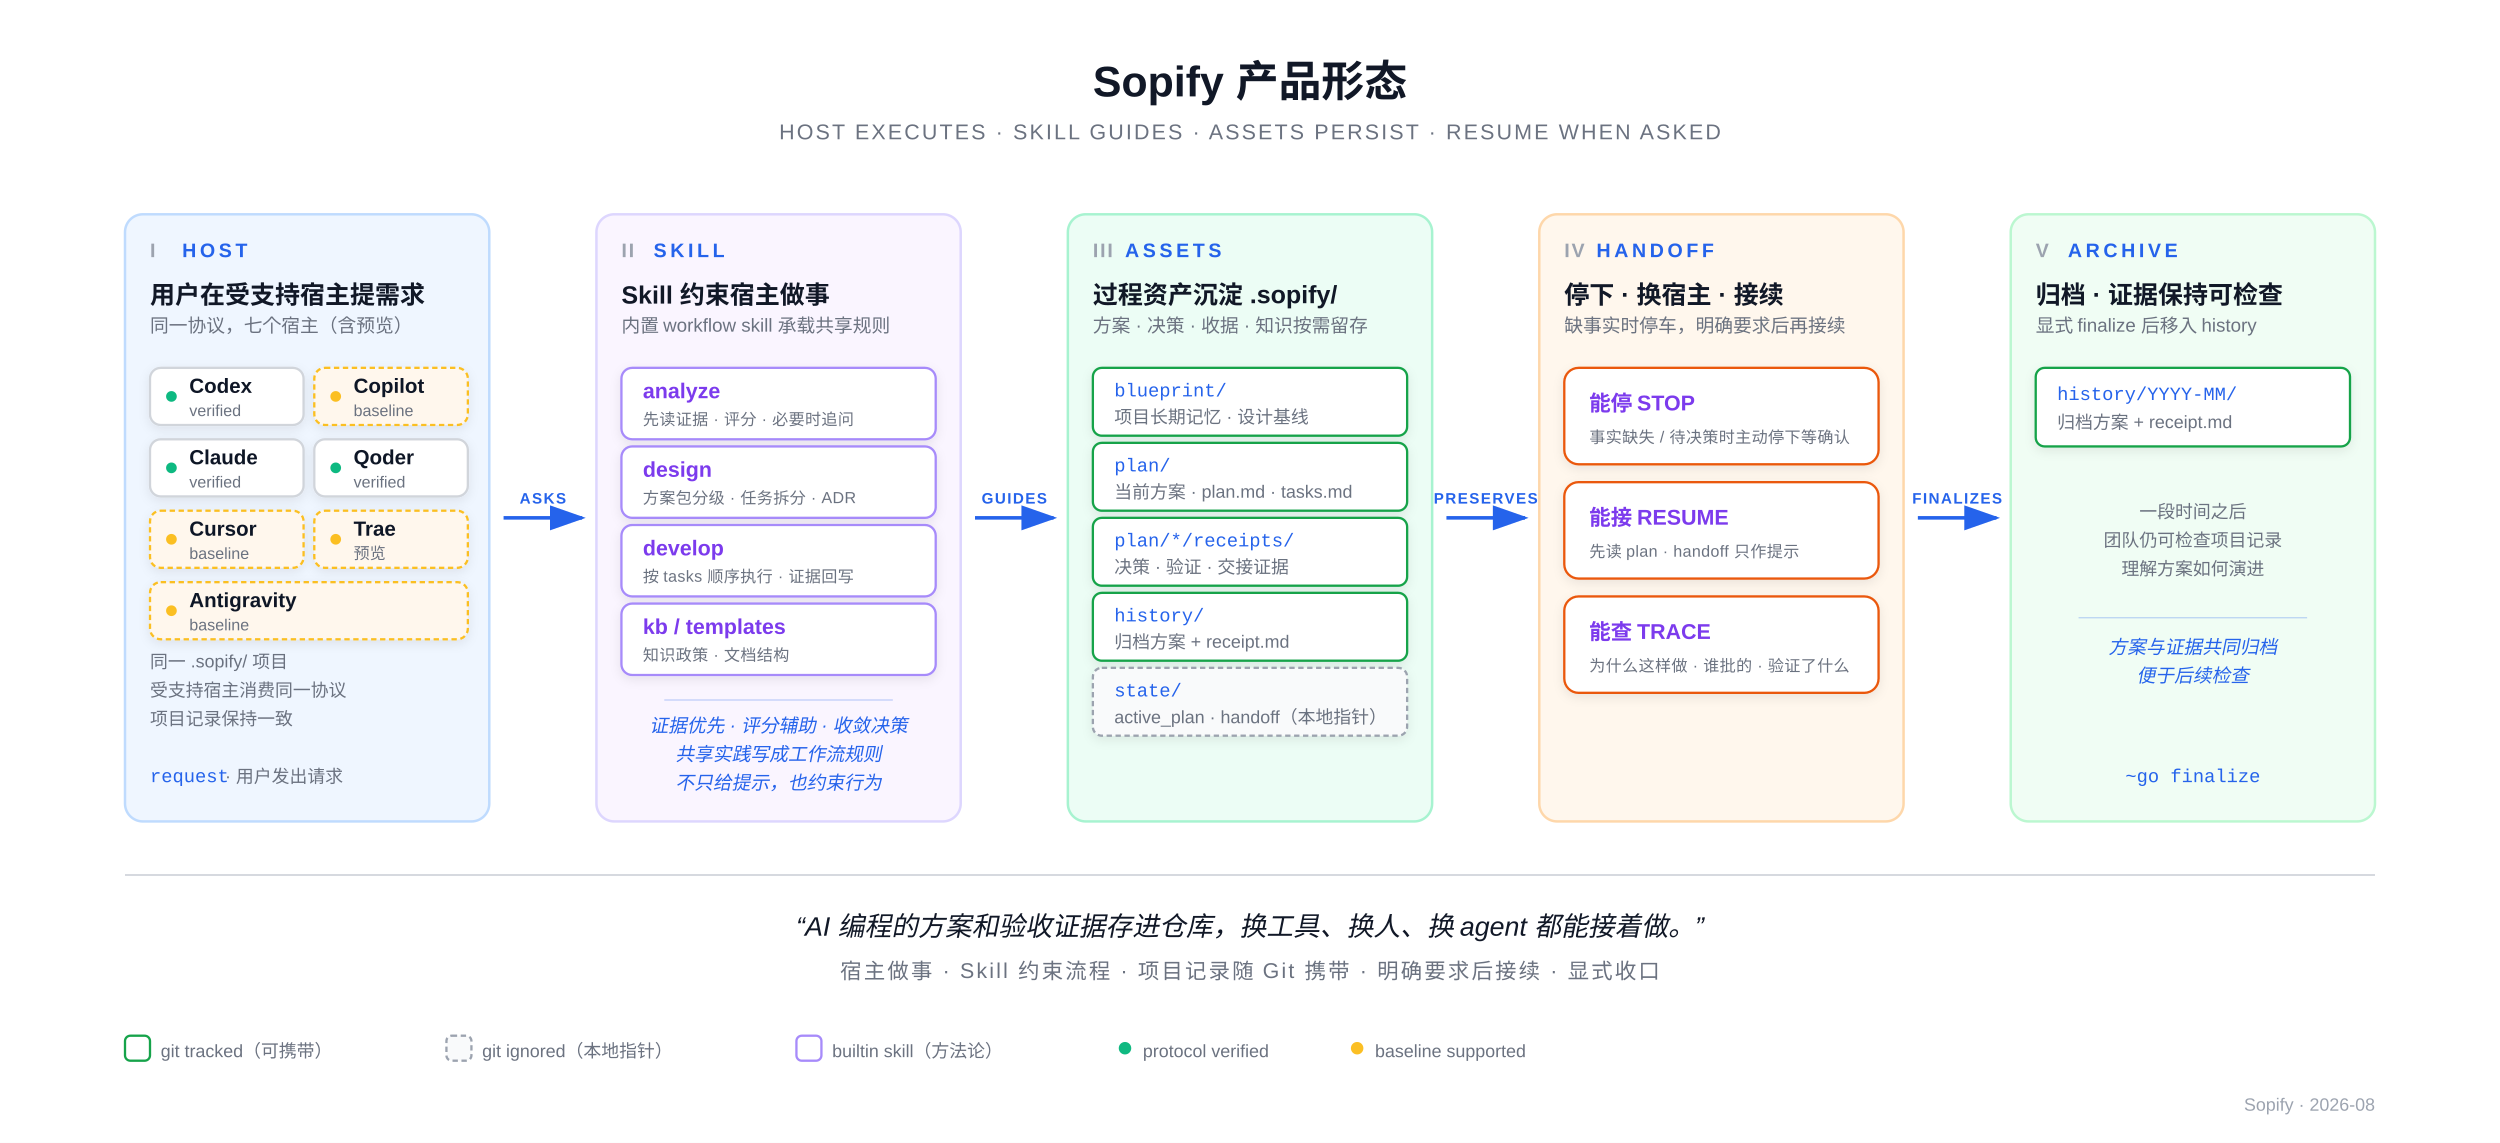
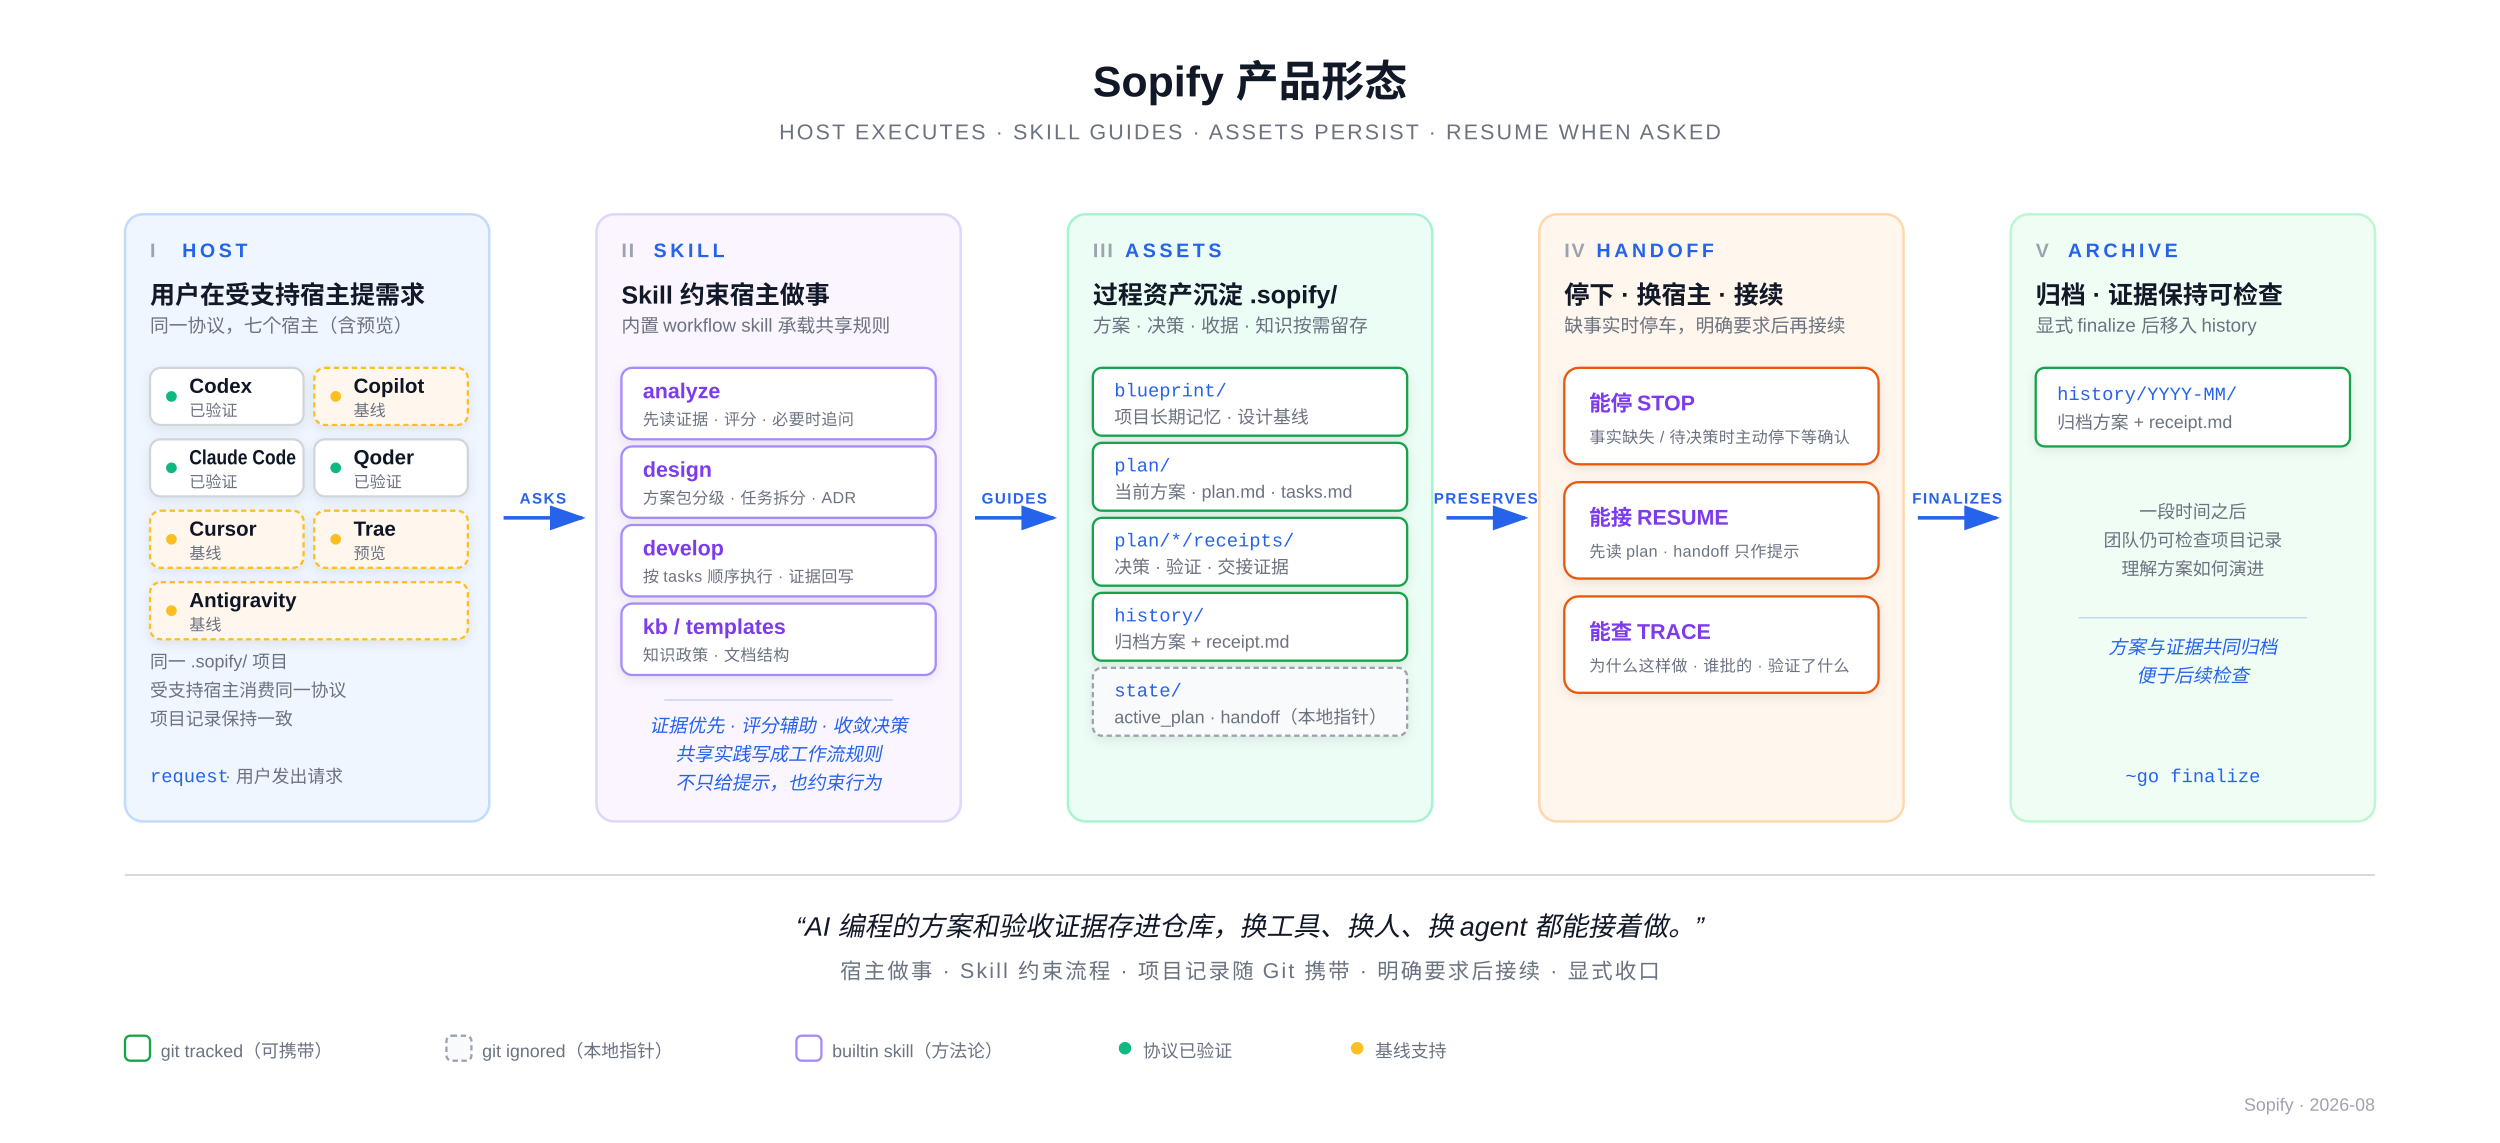
<svg xmlns="http://www.w3.org/2000/svg" viewBox="0 0 1400 640" width="1400" height="640">
  <defs>
    <marker id="arr-flow" markerWidth="10" markerHeight="7" refX="9" refY="3.5" orient="auto">
      <polygon points="0 0,10 3.5,0 7" fill="#2563eb" />
    </marker>
    <filter id="shadowSoft" x="-20%" y="-20%" width="140%" height="160%">
      <feDropShadow dx="0" dy="2" stdDeviation="3" flood-color="#0f172a" flood-opacity="0.08" />
    </filter>
    <style>
      text { font-family: -apple-system, "Helvetica Neue", Arial, "PingFang SC", "Microsoft YaHei", sans-serif; }
      .ttl { font-size: 24px; font-weight: 700; fill: #111827; }
      .sub { font-size: 12px; font-weight: 500; fill: #6b7280; letter-spacing: 1.2px; }
      .lbl { font-size: 11px; font-weight: 700; fill: #2563eb; letter-spacing: 2px; }
      .stage-num { font-size: 11px; font-weight: 700; fill: #9ca3af; letter-spacing: 1px; }
      .stage-title { font-size: 14px; font-weight: 700; fill: #111827; }
      .stage-sub { font-size: 10.5px; fill: #6b7280; }
      .nm { font-size: 13px; font-weight: 600; fill: #111827; }
      .sm { font-size: 10px; fill: #6b7280; }
      .fn { font-family: "Cascadia Code", "SF Mono", "Courier New", monospace; font-size: 10.5px; fill: #2563eb; }
      .pill { font-size: 12px; font-weight: 600; fill: #7c3aed; }
      .pill-sm { font-size: 9px; fill: #6b7280; letter-spacing: 0.2px; }
      .phi { font-size: 10.5px; font-weight: 500; fill: #2563eb; font-style: italic; }
      .tag { font-size: 15px; font-weight: 500; fill: #111827; font-style: italic; }
      .arr-lbl { font-size: 8.5px; font-weight: 600; fill: #2563eb; letter-spacing: 0.8px; }
      .foot { font-size: 10px; fill: #9ca3af; }
    </style>
  </defs>
  <rect width="1400" height="640" fill="#ffffff" />
  <text x="700" y="54" text-anchor="middle" class="ttl" font-family="-apple-system,'Helvetica Neue',Arial,'PingFang SC',sans-serif">Sopify 产品形态</text>
  <text x="700" y="78" text-anchor="middle" class="sub" font-family="-apple-system,'Helvetica Neue',Arial,'PingFang SC',sans-serif">HOST EXECUTES  ·  SKILL GUIDES  ·  ASSETS PERSIST  ·  RESUME WHEN ASKED</text>
  <g>
    <rect x="70" y="120" width="204" height="340" rx="10" fill="#eff6ff" stroke="#bfdbfe" stroke-width="1.4" />
    <text x="84" y="144" class="stage-num" font-family="-apple-system,'Helvetica Neue',sans-serif">I</text>
    <text x="102" y="144" class="lbl" font-family="-apple-system,'Helvetica Neue',sans-serif">HOST</text>
    <text x="84" y="170" class="stage-title" font-family="-apple-system,'PingFang SC','Microsoft YaHei',sans-serif">用户在受支持宿主提需求</text>
    <text x="84" y="186" class="stage-sub" font-family="-apple-system,'PingFang SC','Microsoft YaHei',sans-serif">同一协议，七个宿主（含预览）</text>
    <g transform="translate(84,206)" filter="url(#shadowSoft)">
      <rect width="86" height="32" rx="6" fill="#ffffff" stroke="#d1d5db" stroke-width="1.3" />
      <circle cx="12" cy="16" r="3" fill="#10b981" />
      <text x="22" y="14" class="nm" style="font-size:11.5px" font-family="-apple-system,'Helvetica Neue',Arial,'PingFang SC',sans-serif">Codex</text>
-       <text x="22" y="27" class="sm" style="font-size:9px" font-family="-apple-system,'Helvetica Neue',Arial,'PingFang SC',sans-serif">verified</text>
+       <text x="22" y="27" class="sm" style="font-size:9px" font-family="-apple-system,'Helvetica Neue',Arial,'PingFang SC',sans-serif">已验证</text>
    </g>
    <g transform="translate(176,206)" filter="url(#shadowSoft)">
      <rect width="86" height="32" rx="6" fill="#fff7ed" stroke="#fbbf24" stroke-width="1.3" stroke-dasharray="3,2" />
      <circle cx="12" cy="16" r="3" fill="#fbbf24" />
      <text x="22" y="14" class="nm" style="font-size:11.5px" font-family="-apple-system,'Helvetica Neue',Arial,'PingFang SC',sans-serif">Copilot</text>
-       <text x="22" y="27" class="sm" style="font-size:9px" font-family="-apple-system,'Helvetica Neue',Arial,'PingFang SC',sans-serif">baseline</text>
+       <text x="22" y="27" class="sm" style="font-size:9px" font-family="-apple-system,'Helvetica Neue',Arial,'PingFang SC',sans-serif">基线</text>
    </g>
    <g transform="translate(84,246)" filter="url(#shadowSoft)">
      <rect width="86" height="32" rx="6" fill="#ffffff" stroke="#d1d5db" stroke-width="1.3" />
      <circle cx="12" cy="16" r="3" fill="#10b981" />
-       <text x="22" y="14" class="nm" style="font-size:11.5px" font-family="-apple-system,'Helvetica Neue',Arial,'PingFang SC',sans-serif">Claude</text>
-       <text x="22" y="27" class="sm" style="font-size:9px" font-family="-apple-system,'Helvetica Neue',Arial,'PingFang SC',sans-serif">verified</text>
+       <text transform="matrix(0.85 0 0 1 3.3 0)" x="22" y="14" class="nm" style="font-size:11.5px" font-family="-apple-system,'Helvetica Neue',Arial,'PingFang SC',sans-serif">Claude Code</text>
+       <text x="22" y="27" class="sm" style="font-size:9px" font-family="-apple-system,'Helvetica Neue',Arial,'PingFang SC',sans-serif">已验证</text>
    </g>
    <g transform="translate(176,246)" filter="url(#shadowSoft)">
      <rect width="86" height="32" rx="6" fill="#ffffff" stroke="#d1d5db" stroke-width="1.3" />
      <circle cx="12" cy="16" r="3" fill="#10b981" />
      <text x="22" y="14" class="nm" style="font-size:11.5px" font-family="-apple-system,'Helvetica Neue',Arial,'PingFang SC',sans-serif">Qoder</text>
-       <text x="22" y="27" class="sm" style="font-size:9px" font-family="-apple-system,'Helvetica Neue',Arial,'PingFang SC',sans-serif">verified</text>
+       <text x="22" y="27" class="sm" style="font-size:9px" font-family="-apple-system,'Helvetica Neue',Arial,'PingFang SC',sans-serif">已验证</text>
    </g>
    <g transform="translate(84,286)" filter="url(#shadowSoft)">
      <rect width="86" height="32" rx="6" fill="#fff7ed" stroke="#fbbf24" stroke-width="1.3" stroke-dasharray="3,2" />
      <circle cx="12" cy="16" r="3" fill="#fbbf24" />
      <text x="22" y="14" class="nm" style="font-size:11.5px" font-family="-apple-system,'Helvetica Neue',Arial,'PingFang SC',sans-serif">Cursor</text>
-       <text x="22" y="27" class="sm" style="font-size:9px" font-family="-apple-system,'Helvetica Neue',Arial,'PingFang SC',sans-serif">baseline</text>
+       <text x="22" y="27" class="sm" style="font-size:9px" font-family="-apple-system,'Helvetica Neue',Arial,'PingFang SC',sans-serif">基线</text>
    </g>
    <g transform="translate(176,286)" filter="url(#shadowSoft)">
      <rect width="86" height="32" rx="6" fill="#fff7ed" stroke="#fbbf24" stroke-width="1.3" stroke-dasharray="3,2" />
      <circle cx="12" cy="16" r="3" fill="#fbbf24" />
      <text x="22" y="14" class="nm" style="font-size:11.5px" font-family="-apple-system,'Helvetica Neue',Arial,'PingFang SC',sans-serif">Trae</text>
      <text x="22" y="27" class="sm" style="font-size:9px" font-family="-apple-system,'Helvetica Neue',Arial,'PingFang SC',sans-serif">预览</text>
    </g>
    <g transform="translate(84,326)" filter="url(#shadowSoft)">
      <rect width="178" height="32" rx="6" fill="#fff7ed" stroke="#fbbf24" stroke-width="1.3" stroke-dasharray="3,2" />
      <circle cx="12" cy="16" r="3" fill="#fbbf24" />
      <text x="22" y="14" class="nm" style="font-size:11.5px" font-family="-apple-system,'Helvetica Neue',Arial,'PingFang SC',sans-serif">Antigravity</text>
-       <text x="22" y="27" class="sm" style="font-size:9px" font-family="-apple-system,'Helvetica Neue',Arial,'PingFang SC',sans-serif">baseline</text>
+       <text x="22" y="27" class="sm" style="font-size:9px" font-family="-apple-system,'Helvetica Neue',Arial,'PingFang SC',sans-serif">基线</text>
    </g>
    <text x="84" y="374" class="sm" font-family="-apple-system,'PingFang SC','Microsoft YaHei',sans-serif">同一 .sopify/ 项目</text>
    <text x="84" y="390" class="sm" font-family="-apple-system,'PingFang SC','Microsoft YaHei',sans-serif">受支持宿主消费同一协议</text>
    <text x="84" y="406" class="sm" font-family="-apple-system,'PingFang SC','Microsoft YaHei',sans-serif">项目记录保持一致</text>
    <text x="84" y="438" class="fn" font-family="'Cascadia Code','SF Mono','Courier New',monospace">request</text>
    <text x="126" y="438" class="sm" font-family="-apple-system,'PingFang SC','Microsoft YaHei',sans-serif"> · 用户发出请求</text>
  </g>
  <line x1="282" y1="290" x2="326" y2="290" stroke="#2563eb" stroke-width="2" marker-end="url(#arr-flow)" />
  <text x="304" y="282" text-anchor="middle" class="arr-lbl" font-family="-apple-system,'Helvetica Neue',sans-serif">ASKS</text>
  <g>
    <rect x="334" y="120" width="204" height="340" rx="10" fill="#faf5ff" stroke="#ddd6fe" stroke-width="1.4" />
    <text x="348" y="144" class="stage-num" font-family="-apple-system,'Helvetica Neue',sans-serif">II</text>
    <text x="366" y="144" class="lbl" font-family="-apple-system,'Helvetica Neue',sans-serif">SKILL</text>
    <text x="348" y="170" class="stage-title" font-family="-apple-system,'PingFang SC','Microsoft YaHei',sans-serif">Skill 约束宿主做事</text>
    <text x="348" y="186" class="stage-sub" font-family="-apple-system,'PingFang SC','Microsoft YaHei',sans-serif">内置 workflow skill 承载共享规则</text>
    <g transform="translate(348,206)" filter="url(#shadowSoft)">
      <rect width="176" height="40" rx="6" fill="#ffffff" stroke="#a78bfa" stroke-width="1.3" />
      <text x="12" y="17" class="pill" font-family="-apple-system,'Helvetica Neue',sans-serif">analyze</text>
      <text x="12" y="32" class="pill-sm" font-family="-apple-system,'PingFang SC','Microsoft YaHei',sans-serif">先读证据 · 评分 · 必要时追问</text>
    </g>
    <g transform="translate(348,250)" filter="url(#shadowSoft)">
      <rect width="176" height="40" rx="6" fill="#ffffff" stroke="#a78bfa" stroke-width="1.3" />
      <text x="12" y="17" class="pill" font-family="-apple-system,'Helvetica Neue',sans-serif">design</text>
      <text x="12" y="32" class="pill-sm" font-family="-apple-system,'PingFang SC','Microsoft YaHei',sans-serif">方案包分级 · 任务拆分 · ADR</text>
    </g>
    <g transform="translate(348,294)" filter="url(#shadowSoft)">
      <rect width="176" height="40" rx="6" fill="#ffffff" stroke="#a78bfa" stroke-width="1.3" />
      <text x="12" y="17" class="pill" font-family="-apple-system,'Helvetica Neue',sans-serif">develop</text>
      <text x="12" y="32" class="pill-sm" font-family="-apple-system,'PingFang SC','Microsoft YaHei',sans-serif">按 tasks 顺序执行 · 证据回写</text>
    </g>
    <g transform="translate(348,338)" filter="url(#shadowSoft)">
      <rect width="176" height="40" rx="6" fill="#ffffff" stroke="#a78bfa" stroke-width="1.3" />
      <text x="12" y="17" class="pill" font-family="-apple-system,'Helvetica Neue',sans-serif">kb / templates</text>
      <text x="12" y="32" class="pill-sm" font-family="-apple-system,'PingFang SC','Microsoft YaHei',sans-serif">知识政策 · 文档结构</text>
    </g>
    <line x1="372" y1="392" x2="500" y2="392" stroke="#2563eb" stroke-width="0.4" opacity="0.5" />
    <text x="436" y="410" text-anchor="middle" class="phi" font-family="-apple-system,'PingFang SC','Microsoft YaHei',sans-serif">证据优先 · 评分辅助 · 收敛决策</text>
    <text x="436" y="426" text-anchor="middle" class="phi" font-family="-apple-system,'PingFang SC','Microsoft YaHei',sans-serif">共享实践写成工作流规则</text>
    <text x="436" y="442" text-anchor="middle" class="phi" font-family="-apple-system,'PingFang SC','Microsoft YaHei',sans-serif">不只给提示，也约束行为</text>
  </g>
  <line x1="546" y1="290" x2="590" y2="290" stroke="#2563eb" stroke-width="2" marker-end="url(#arr-flow)" />
  <text x="568" y="282" text-anchor="middle" class="arr-lbl" font-family="-apple-system,'Helvetica Neue',sans-serif">GUIDES</text>
  <g>
    <rect x="598" y="120" width="204" height="340" rx="10" fill="#ecfdf5" stroke="#a7f3d0" stroke-width="1.4" />
    <text x="612" y="144" class="stage-num" font-family="-apple-system,'Helvetica Neue',sans-serif">III</text>
    <text x="630" y="144" class="lbl" font-family="-apple-system,'Helvetica Neue',sans-serif">ASSETS</text>
    <text x="612" y="170" class="stage-title" font-family="-apple-system,'PingFang SC','Microsoft YaHei',sans-serif">过程资产沉淀 .sopify/</text>
    <text x="612" y="186" class="stage-sub" font-family="-apple-system,'PingFang SC','Microsoft YaHei',sans-serif">方案 · 决策 · 收据 · 知识按需留存</text>
    <g transform="translate(612,206)" filter="url(#shadowSoft)">
      <rect width="176" height="38" rx="5" fill="#ffffff" stroke="#16a34a" stroke-width="1.3" />
      <text x="12" y="16" class="fn" font-family="'Cascadia Code','SF Mono','Courier New',monospace">blueprint/</text>
      <text x="12" y="31" class="sm" font-family="-apple-system,'PingFang SC','Microsoft YaHei',sans-serif">项目长期记忆 · 设计基线</text>
    </g>
    <g transform="translate(612,248)" filter="url(#shadowSoft)">
      <rect width="176" height="38" rx="5" fill="#ffffff" stroke="#16a34a" stroke-width="1.3" />
      <text x="12" y="16" class="fn" font-family="'Cascadia Code','SF Mono','Courier New',monospace">plan/</text>
      <text x="12" y="31" class="sm" font-family="-apple-system,'PingFang SC','Microsoft YaHei',sans-serif">当前方案 · plan.md · tasks.md</text>
    </g>
    <g transform="translate(612,290)" filter="url(#shadowSoft)">
      <rect width="176" height="38" rx="5" fill="#ffffff" stroke="#16a34a" stroke-width="1.3" />
      <text x="12" y="16" class="fn" font-family="'Cascadia Code','SF Mono','Courier New',monospace">plan/*/receipts/</text>
      <text x="12" y="31" class="sm" font-family="-apple-system,'PingFang SC','Microsoft YaHei',sans-serif">决策 · 验证 · 交接证据</text>
    </g>
    <g transform="translate(612,332)" filter="url(#shadowSoft)">
      <rect width="176" height="38" rx="5" fill="#ffffff" stroke="#16a34a" stroke-width="1.3" />
      <text x="12" y="16" class="fn" font-family="'Cascadia Code','SF Mono','Courier New',monospace">history/</text>
      <text x="12" y="31" class="sm" font-family="-apple-system,'PingFang SC','Microsoft YaHei',sans-serif">归档方案 + receipt.md</text>
    </g>
    <g transform="translate(612,374)" filter="url(#shadowSoft)">
      <rect width="176" height="38" rx="5" fill="#f9fafb" stroke="#9ca3af" stroke-width="1.3" stroke-dasharray="3,2" />
      <text x="12" y="16" class="fn" font-family="'Cascadia Code','SF Mono','Courier New',monospace">state/</text>
      <text x="12" y="31" class="sm" font-family="-apple-system,'PingFang SC','Microsoft YaHei',sans-serif">active_plan · handoff（本地指针）</text>
    </g>
  </g>
  <line x1="810" y1="290" x2="854" y2="290" stroke="#2563eb" stroke-width="2" marker-end="url(#arr-flow)" />
  <text x="832" y="282" text-anchor="middle" class="arr-lbl" font-family="-apple-system,'Helvetica Neue',sans-serif">PRESERVES</text>
  <g>
    <rect x="862" y="120" width="204" height="340" rx="10" fill="#fff7ed" stroke="#fed7aa" stroke-width="1.4" />
    <text x="876" y="144" class="stage-num" font-family="-apple-system,'Helvetica Neue',sans-serif">IV</text>
    <text x="894" y="144" class="lbl" font-family="-apple-system,'Helvetica Neue',sans-serif">HANDOFF</text>
    <text x="876" y="170" class="stage-title" font-family="-apple-system,'PingFang SC','Microsoft YaHei',sans-serif">停下 · 换宿主 · 接续</text>
    <text x="876" y="186" class="stage-sub" font-family="-apple-system,'PingFang SC','Microsoft YaHei',sans-serif">缺事实时停车，明确要求后再接续</text>
    <g transform="translate(876,206)" filter="url(#shadowSoft)">
      <rect width="176" height="54" rx="8" fill="#ffffff" stroke="#ea580c" stroke-width="1.3" />
      <text x="14" y="24" class="pill" fill="#ea580c" font-family="-apple-system,'PingFang SC','Microsoft YaHei',sans-serif">能停  STOP</text>
      <text x="14" y="42" class="pill-sm" font-family="-apple-system,'PingFang SC','Microsoft YaHei',sans-serif">事实缺失 / 待决策时主动停下等确认</text>
    </g>
    <g transform="translate(876,270)" filter="url(#shadowSoft)">
      <rect width="176" height="54" rx="8" fill="#ffffff" stroke="#ea580c" stroke-width="1.3" />
      <text x="14" y="24" class="pill" fill="#ea580c" font-family="-apple-system,'PingFang SC','Microsoft YaHei',sans-serif">能接  RESUME</text>
      <text x="14" y="42" class="pill-sm" font-family="-apple-system,'PingFang SC','Microsoft YaHei',sans-serif">先读 plan · handoff 只作提示</text>
    </g>
    <g transform="translate(876,334)" filter="url(#shadowSoft)">
      <rect width="176" height="54" rx="8" fill="#ffffff" stroke="#ea580c" stroke-width="1.3" />
      <text x="14" y="24" class="pill" fill="#ea580c" font-family="-apple-system,'PingFang SC','Microsoft YaHei',sans-serif">能查  TRACE</text>
      <text x="14" y="42" class="pill-sm" font-family="-apple-system,'PingFang SC','Microsoft YaHei',sans-serif">为什么这样做 · 谁批的 · 验证了什么</text>
    </g>
  </g>
  <line x1="1074" y1="290" x2="1118" y2="290" stroke="#2563eb" stroke-width="2" marker-end="url(#arr-flow)" />
  <text x="1096" y="282" text-anchor="middle" class="arr-lbl" font-family="-apple-system,'Helvetica Neue',sans-serif">FINALIZES</text>
  <g>
    <rect x="1126" y="120" width="204" height="340" rx="10" fill="#f0fdf4" stroke="#bbf7d0" stroke-width="1.4" />
    <text x="1140" y="144" class="stage-num" font-family="-apple-system,'Helvetica Neue',sans-serif">V</text>
    <text x="1158" y="144" class="lbl" font-family="-apple-system,'Helvetica Neue',sans-serif">ARCHIVE</text>
    <text x="1140" y="170" class="stage-title" font-family="-apple-system,'PingFang SC','Microsoft YaHei',sans-serif">归档 · 证据保持可检查</text>
    <text x="1140" y="186" class="stage-sub" font-family="-apple-system,'PingFang SC','Microsoft YaHei',sans-serif">显式 finalize 后移入 history</text>
    <g transform="translate(1140,206)" filter="url(#shadowSoft)">
      <rect width="176" height="44" rx="5" fill="#ffffff" stroke="#16a34a" stroke-width="1.3" />
      <text x="12" y="18" class="fn" font-family="'Cascadia Code','SF Mono','Courier New',monospace">history/YYYY-MM/</text>
      <text x="12" y="34" class="sm" font-family="-apple-system,'PingFang SC','Microsoft YaHei',sans-serif">归档方案 + receipt.md</text>
    </g>
    <text x="1228" y="290" text-anchor="middle" class="sm" font-family="-apple-system,'PingFang SC','Microsoft YaHei',sans-serif">一段时间之后</text>
    <text x="1228" y="306" text-anchor="middle" class="sm" font-family="-apple-system,'PingFang SC','Microsoft YaHei',sans-serif">团队仍可检查项目记录</text>
    <text x="1228" y="322" text-anchor="middle" class="sm" font-family="-apple-system,'PingFang SC','Microsoft YaHei',sans-serif">理解方案如何演进</text>
    <line x1="1164" y1="346" x2="1292" y2="346" stroke="#2563eb" stroke-width="0.4" opacity="0.5" />
    <text x="1228" y="366" text-anchor="middle" class="phi" font-family="-apple-system,'PingFang SC','Microsoft YaHei',sans-serif">方案与证据共同归档</text>
    <text x="1228" y="382" text-anchor="middle" class="phi" font-family="-apple-system,'PingFang SC','Microsoft YaHei',sans-serif">便于后续检查</text>
    <text x="1228" y="438" text-anchor="middle" class="fn" font-family="'Cascadia Code','SF Mono','Courier New',monospace">~go finalize</text>
  </g>
  <line x1="70" y1="490" x2="1330" y2="490" stroke="#d1d5db" stroke-width="1" />
  <text x="700" y="524" text-anchor="middle" class="tag" font-family="Georgia,'Times New Roman','Songti SC',serif">“AI 编程的方案和验收证据存进仓库，换工具、换人、换 agent 都能接着做。”</text>
  <text x="700" y="548" text-anchor="middle" class="sub" font-family="-apple-system,'PingFang SC','Microsoft YaHei',sans-serif">宿主做事 · Skill 约束流程 · 项目记录随 Git 携带 · 明确要求后接续 · 显式收口</text>
  <g transform="translate(70,590)">
    <rect x="0" y="-10" width="14" height="14" rx="3" fill="#ffffff" stroke="#16a34a" stroke-width="1.3" />
    <text x="20" y="2" class="sm" font-family="-apple-system,'PingFang SC','Microsoft YaHei',sans-serif">git tracked（可携带）</text>
    <rect x="180" y="-10" width="14" height="14" rx="3" fill="#f9fafb" stroke="#9ca3af" stroke-width="1.3" stroke-dasharray="3,2" />
    <text x="200" y="2" class="sm" font-family="-apple-system,'PingFang SC','Microsoft YaHei',sans-serif">git ignored（本地指针）</text>
    <rect x="376" y="-10" width="14" height="14" rx="3" fill="#ffffff" stroke="#a78bfa" stroke-width="1.3" />
    <text x="396" y="2" class="sm" font-family="-apple-system,'PingFang SC','Microsoft YaHei',sans-serif">builtin skill（方法论）</text>
    <circle cx="560" cy="-3" r="3.5" fill="#10b981" />
-     <text x="570" y="2" class="sm" font-family="-apple-system,'Helvetica Neue',sans-serif">protocol verified</text>
+     <text x="570" y="2" class="sm" font-family="-apple-system,'Helvetica Neue',sans-serif">协议已验证</text>
    <circle cx="690" cy="-3" r="3.5" fill="#fbbf24" />
-     <text x="700" y="2" class="sm" font-family="-apple-system,'Helvetica Neue',sans-serif">baseline supported</text>
+     <text x="700" y="2" class="sm" font-family="-apple-system,'Helvetica Neue',sans-serif">基线支持</text>
  </g>
  <text x="1330" y="622" text-anchor="end" class="foot" font-family="-apple-system,'Helvetica Neue',sans-serif">Sopify · 2026-08</text>
</svg>
